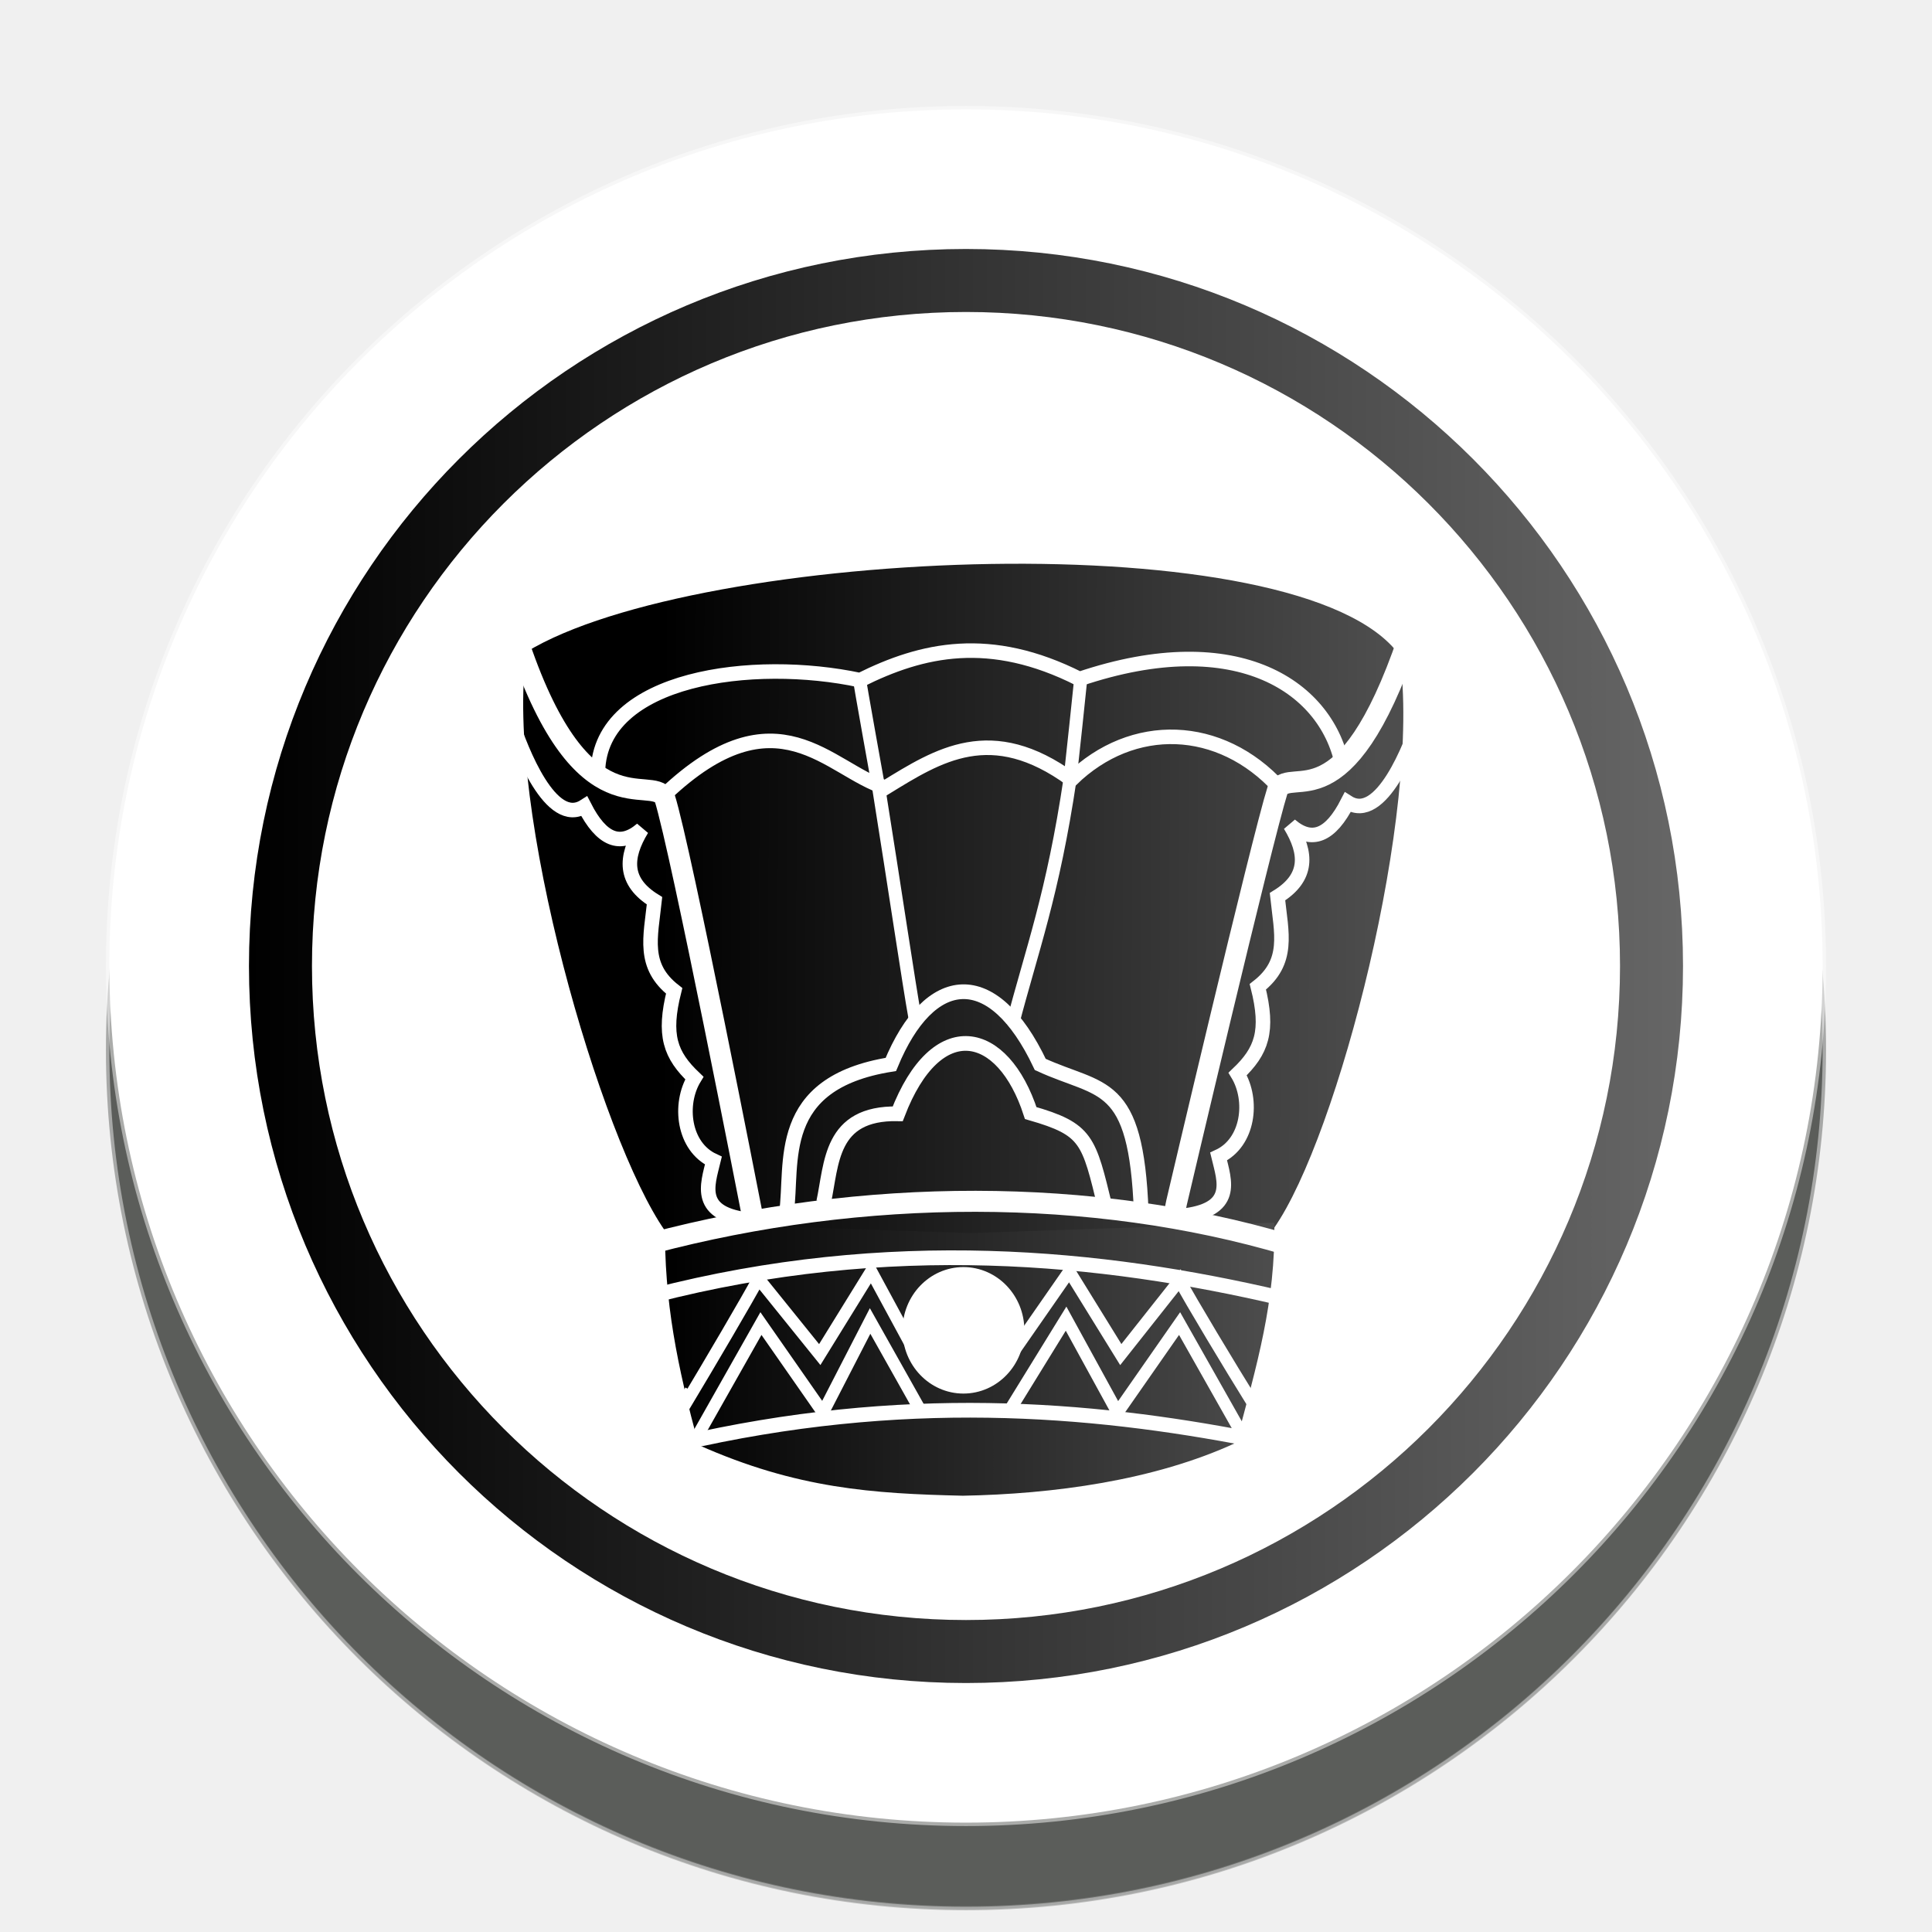
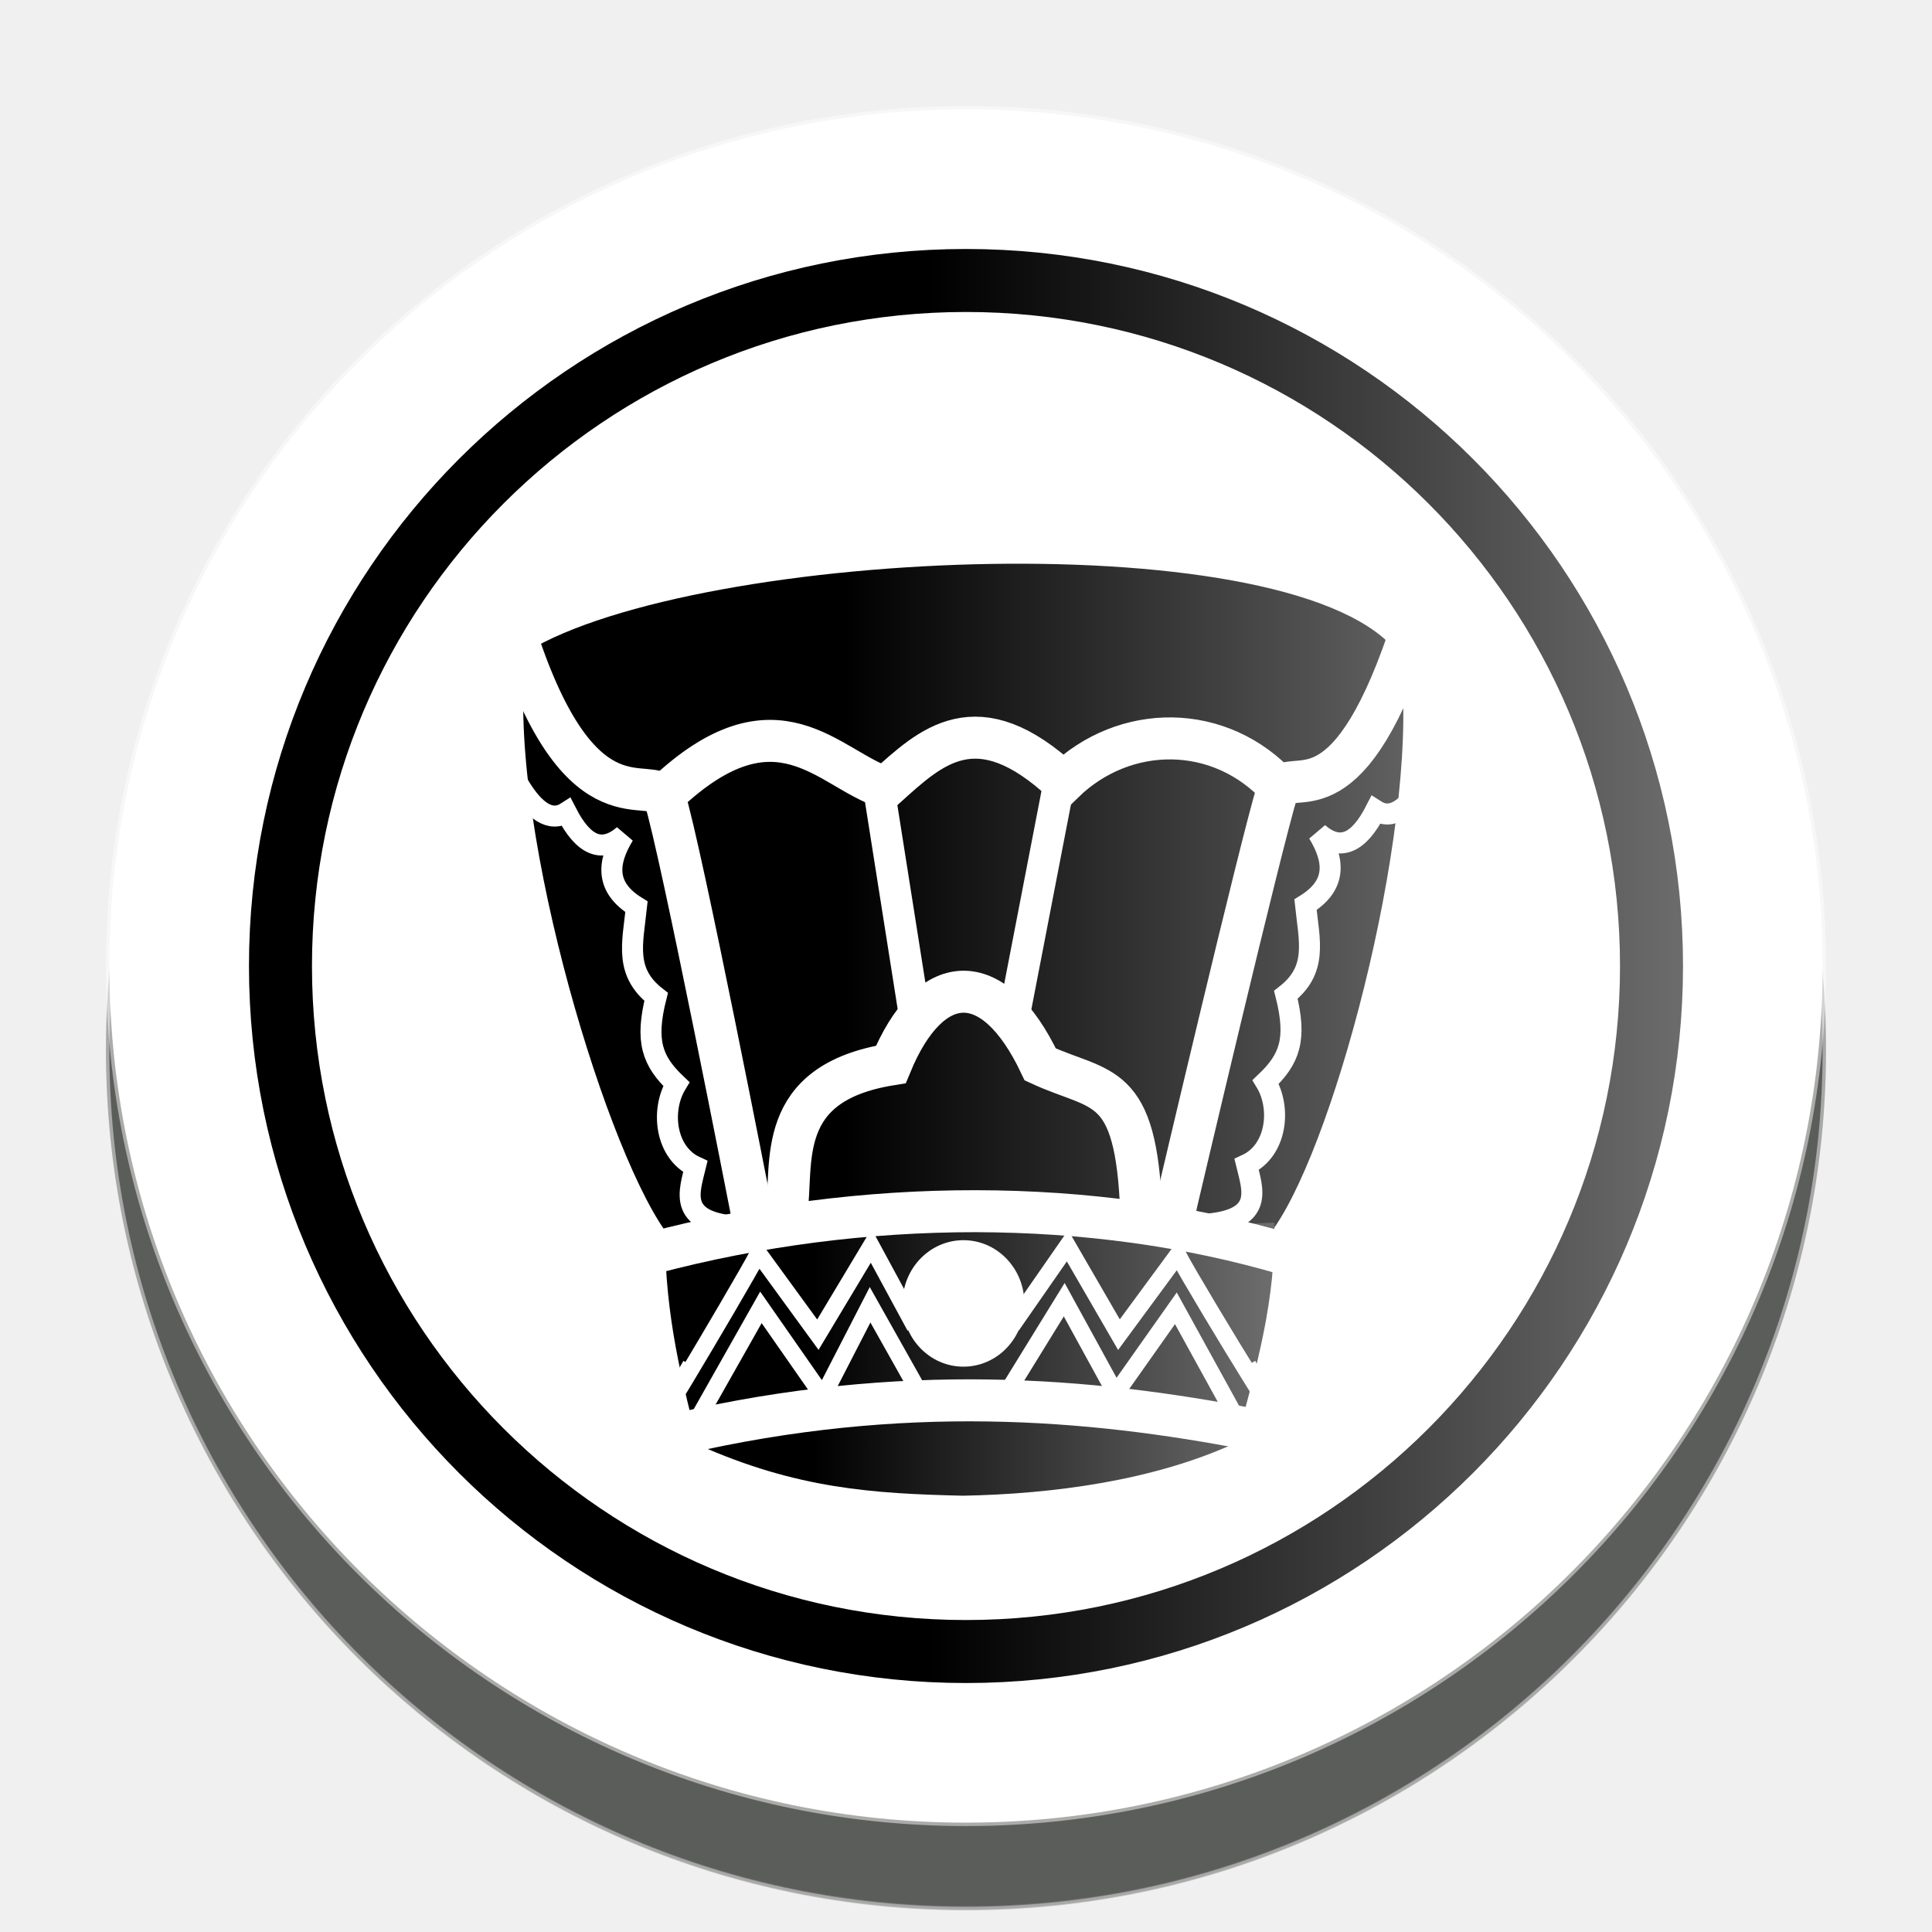
<svg xmlns="http://www.w3.org/2000/svg" xmlns:xlink="http://www.w3.org/1999/xlink" width="92" height="92" id="svg2" version="1.1">
  <defs id="defs10">
    <linearGradient id="linearGradient8103">
-       <stop style="stop-color:#000000;stop-opacity:1;" offset="0" id="stop8099" />
-       <stop style="stop-color:#666666;stop-opacity:1" offset="1" id="stop8101" />
+       <stop style="stop-color:#000000;stop-opacity:1" offset="0" id="stop8099" />
+       <stop style="stop-color:#b3b3b3;stop-opacity:1" offset="1" id="stop8101" />
    </linearGradient>
    <linearGradient id="linearGradient7692">
-       <stop style="stop-color:#000000;stop-opacity:1;" offset="0" id="stop7688" />
-       <stop style="stop-color:#4d4d4d;stop-opacity:1" offset="1" id="stop7690" />
+       <stop style="stop-color:#000000;stop-opacity:1" offset="0" id="stop7688" />
+       <stop style="stop-color:#b3b3b3;stop-opacity:1" offset="1" id="stop7690" />
    </linearGradient>
    <linearGradient id="linearGradient7676">
-       <stop style="stop-color:#000000;stop-opacity:1;" offset="0" id="stop7672" />
-       <stop style="stop-color:#4d4d4d;stop-opacity:1" offset="1" id="stop7674" />
+       <stop style="stop-color:#000000;stop-opacity:1" offset="0" id="stop7672" />
+       <stop style="stop-color:#b3b3b3;stop-opacity:1" offset="1" id="stop7674" />
    </linearGradient>
    <filter height="1.5" width="1.5" y="0" x="0" id="f1" color-interpolation-filters="sRGB">
      <feOffset id="feOffset3039" dy="0" dx="1" in="SourceAlpha" result="offOut" />
      <feGaussianBlur id="feGaussianBlur3041" stdDeviation="1" in="offOut" result="blurOut" />
    </filter>
    <linearGradient y2="1" x2="0" y1="0" x1="0" id="grad1">
      <stop id="stop3034" style="stop-color:rgb(255,255,255);stop-opacity:0.6" offset="20%" />
      <stop id="stop3036" style="stop-color:rgb(220,0,0);stop-opacity:0.5" offset="50%" />
    </linearGradient>
    <linearGradient y2="1" x2="0" y1="0" x1="0" id="grad0">
      <stop id="stop3029" style="stop-color:rgb(0,0,0);stop-opacity:0.3" offset="20%" />
      <stop id="stop3031" style="stop-color:rgb(0,0,0);stop-opacity:0.6" offset="100%" />
    </linearGradient>
    <filter style="color-interpolation-filters:sRGB;" id="filter18479">
      <feFlood flood-opacity="1" flood-color="rgb(91,93,90)" result="flood" id="feFlood18469" />
      <feComposite in="flood" in2="SourceGraphic" operator="in" result="composite1" id="feComposite18471" />
      <feGaussianBlur in="composite1" stdDeviation="0" result="blur" id="feGaussianBlur18473" />
      <feOffset dx="0" dy="4" result="offset" id="feOffset18475" />
      <feComposite in="SourceGraphic" in2="offset" operator="over" result="composite2" id="feComposite18477" />
    </filter>
-     <linearGradient xlink:href="#linearGradient7676" id="linearGradient7678" x1="33.754" y1="41.005" x2="63.396" y2="41.148" gradientUnits="userSpaceOnUse" />
-     <linearGradient xlink:href="#linearGradient7692" id="linearGradient7694" x1="33.925" y1="57.741" x2="59.083" y2="57.741" gradientUnits="userSpaceOnUse" />
-     <linearGradient xlink:href="#linearGradient8103" id="linearGradient8105" x1="11.238" y1="48.335" x2="79.525" y2="48.335" gradientUnits="userSpaceOnUse" />
+     <linearGradient xlink:href="#linearGradient7676" id="linearGradient7678" x1="41.346" y1="41.148" x2="84.301" y2="41.148" gradientUnits="userSpaceOnUse" gradientTransform="matrix(1.153655,0,0,1.153655,-7.474244,-1.890373)" />
+     <linearGradient xlink:href="#linearGradient7692" id="linearGradient7694" x1="40.011" y1="57.741" x2="71.192" y2="57.741" gradientUnits="userSpaceOnUse" gradientTransform="matrix(1.153655,0,0,1.153655,-7.474244,-1.890373)" />
+     <linearGradient xlink:href="#linearGradient8103" id="linearGradient8105" x1="43.653" y1="47.572" x2="103.169" y2="47.572" gradientUnits="userSpaceOnUse" />
  </defs>
  <g id="layer1" style="display:inline">
    <g id="g24262" transform="translate(0.6186409,-2.334744)" style="filter:url(#filter18479)">
      <g id="g25621">
        <circle style="color:#000000;display:inline;overflow:visible;visibility:visible;opacity:1;fill:#ffffff;fill-opacity:1;fill-rule:nonzero;stroke:#ffffff;stroke-width:0.326;stroke-linecap:round;stroke-linejoin:miter;stroke-miterlimit:10;stroke-dasharray:none;stroke-dashoffset:0;stroke-opacity:0.487;marker:none;enable-background:accumulate" id="circle4376-8-9" cx="45.381" cy="48.335" r="40.792" />
        <circle r="32.644" cy="48.335" cx="45.381" id="circle24066-6" style="color:#000000;display:inline;overflow:visible;visibility:visible;opacity:1;fill:none;fill-opacity:1;fill-rule:nonzero;stroke:url(#linearGradient8105);stroke-width:3;stroke-linecap:round;stroke-linejoin:miter;stroke-miterlimit:10;stroke-dasharray:none;stroke-dashoffset:0;stroke-opacity:1;marker:none;enable-background:accumulate" />
      </g>
    </g>
    <path style="display:inline;fill:none;stroke:#ffffff;stroke-width:0.6;stroke-linecap:butt;stroke-linejoin:miter;stroke-miterlimit:4;stroke-dasharray:none;stroke-opacity:1" d="m 53.381,55.674 c -0.109,-1.026 0.51,-3.475 3.775,-3.607 1.749,-3.263 4.572,-3.176 6.539,0 1.896,0.171 3.401,0.84 3.337,3.506" id="path8722-0" />
  </g>
  <g id="layer2" style="display:inline">
-     <g id="g8809" transform="translate(-0.08237249,3.813559)">
-       <g transform="matrix(1.153655,0,0,1.153655,-7.391871,-5.703933)" id="g7662">
-         <path style="fill:url(#linearGradient7678);fill-opacity:1;stroke:none;stroke-width:1;stroke-linecap:butt;stroke-linejoin:miter;stroke-miterlimit:4;stroke-dasharray:none;stroke-opacity:1" d="m 46.537,52.781 c -3.76,-0.092 -7.633,0.116 -12.61,-0.341 -2.651,-3.784 -6.648,-17.475 -5.715,-23.896 7.05,-4.294 32.041,-5.425 36.036,0.143 0.933,6.421 -2.534,19.863 -5.186,23.647" id="path7039" />
-         <path style="fill:url(#linearGradient7694);fill-opacity:1;stroke:none;stroke-width:0.541;stroke-linecap:butt;stroke-linejoin:miter;stroke-miterlimit:4;stroke-dasharray:none;stroke-opacity:1" d="m 33.928,52.106 c -0.043,3.269 0.509,5.912 1.39,9.181 4.054,1.802 7.186,2.004 10.906,2.09 3.72,-0.069 7.887,-0.621 11.273,-2.186 0.881,-3.269 1.627,-5.816 1.584,-9.085 l -12.555,0.43 z" id="path7043" />
-         <path style="fill:none;stroke:#ffffff;stroke-width:0.867;stroke-linecap:butt;stroke-linejoin:miter;stroke-opacity:1;stroke-miterlimit:4;stroke-dasharray:none" d="m 33.356,52.964 c 8.769,-2.327 18.212,-2.328 26.246,0.048" id="path7068" />
-         <path style="fill:none;stroke:#ffffff;stroke-width:0.541px;stroke-linecap:butt;stroke-linejoin:miter;stroke-opacity:1" d="m 51.113,29.421 c -0.012,0.151 -0.441,4.207 -0.462,4.348 -0.715,4.816 -1.593,7.112 -2.387,10.174" id="path7088" />
-         <path id="path7090" d="m 41.942,29.569 c 0.004,0.165 0.796,4.523 0.821,4.677 0.637,3.983 1.232,8.011 1.487,9.424" style="fill:none;stroke:#ffffff;stroke-width:0.541px;stroke-linecap:butt;stroke-linejoin:miter;stroke-opacity:1" />
-         <path id="path7094" d="m 33.451,55.118 c 9.75,-2.519 18.532,-1.628 25.888,0.095" style="fill:none;stroke:#ffffff;stroke-width:0.607;stroke-linecap:butt;stroke-linejoin:miter;stroke-opacity:1;stroke-miterlimit:4;stroke-dasharray:none" />
-         <path style="fill:none;stroke:#ffffff;stroke-width:0.607;stroke-linecap:butt;stroke-linejoin:miter;stroke-opacity:1;stroke-miterlimit:4;stroke-dasharray:none" d="M 34.504,61.235 C 43.723,59.099 51.445,59.754 58.119,61.045" id="path7096" />
-         <ellipse ry="2.192" rx="2.097" style="opacity:1;fill:#ffffff;fill-opacity:1;stroke:#ffffff;stroke-width:0.837;stroke-linecap:square;stroke-linejoin:miter;stroke-miterlimit:4;stroke-dasharray:none;stroke-opacity:1;paint-order:normal" id="path7098" cx="46.246" cy="56.55" />
-       </g>
-       <path id="path8714" d="m 24.82,26.931 c 3.032,8.877 6.223,6.091 6.91,7.233 0.798,2.55 4.12,19.604 4.12,19.604 l 0.165,0.825" style="fill:none;stroke:#ffffff;stroke-width:1;stroke-linecap:butt;stroke-linejoin:miter;stroke-miterlimit:4;stroke-dasharray:none;stroke-opacity:1" />
-       <path style="fill:none;stroke:#ffffff;stroke-width:1;stroke-linecap:butt;stroke-linejoin:miter;stroke-miterlimit:4;stroke-dasharray:none;stroke-opacity:1" d="m 67.138,26.62 c -3.032,8.877 -5.523,6.013 -6.21,7.155 -0.798,2.55 -4.82,19.682 -4.82,19.682 l -0.165,0.825" id="path8716" />
-       <path id="path8718" d="m 31.745,34.02 c 5.356,-5.076 7.816,-1.156 10.504,-0.33 2.519,-1.546 5.037,-3.166 8.854,-0.385 2.914,-2.839 7.089,-2.694 9.899,0.385" style="fill:none;stroke:#ffffff;stroke-width:0.692;stroke-linecap:butt;stroke-linejoin:miter;stroke-miterlimit:4;stroke-dasharray:none;stroke-opacity:1" />
-       <path id="path8720" d="m 28.555,32.92 c 0.113,-4.499 7.416,-5.432 12.484,-4.345 2.958,-1.477 6.182,-2.214 10.449,-0.055 7.582,-2.557 11.864,0.439 12.539,4.235" style="fill:none;stroke:#ffffff;stroke-width:0.692;stroke-linecap:butt;stroke-linejoin:miter;stroke-miterlimit:4;stroke-dasharray:none;stroke-opacity:1" />
-       <path id="path8722" d="m 37.533,53.951 c 0.33,-2.365 -0.599,-6.183 4.97,-7.077 1.838,-4.457 4.858,-4.775 7.116,0 2.925,1.346 4.571,0.652 4.808,7.045" style="display:inline;fill:none;stroke:#ffffff;stroke-width:0.7;stroke-linecap:butt;stroke-linejoin:miter;stroke-miterlimit:4;stroke-dasharray:none;stroke-opacity:1" />
-       <path style="display:inline;fill:none;stroke:#ffffff;stroke-width:0.7;stroke-linecap:butt;stroke-linejoin:miter;stroke-miterlimit:4;stroke-dasharray:none;stroke-opacity:1" d="m 39.304,53.432 c 0.396,-1.835 0.293,-4.266 3.527,-4.208 1.846,-4.8 5.011,-4.11 6.333,-0.035 2.698,0.777 2.758,1.259 3.552,4.519" id="path8749" />
-       <path id="path8751" d="m 24.431,30.5 c 0.453,1.39 1.886,5.104 3.478,4.086 0.817,1.599 1.707,1.97 2.736,1.084 -0.818,1.348 -0.864,2.502 0.605,3.41 -0.187,1.755 -0.585,3.104 0.935,4.29 -0.534,2.117 -0.187,3.059 0.962,4.152 -0.758,1.246 -0.524,3.27 0.907,3.932 -0.286,1.181 -0.83,2.571 1.815,2.832" style="display:inline;fill:none;stroke:#ffffff;stroke-width:0.692;stroke-linecap:butt;stroke-linejoin:miter;stroke-miterlimit:4;stroke-dasharray:none;stroke-opacity:1" />
-       <path style="display:inline;fill:none;stroke:#ffffff;stroke-width:0.692;stroke-linecap:butt;stroke-linejoin:miter;stroke-miterlimit:4;stroke-dasharray:none;stroke-opacity:1" d="m 67.734,30.306 c -0.453,1.39 -1.886,5.104 -3.478,4.086 -0.817,1.599 -1.707,1.97 -2.736,1.084 0.818,1.348 0.864,2.502 -0.605,3.41 0.187,1.755 0.585,3.104 -0.935,4.29 0.534,2.117 0.187,3.059 -0.962,4.152 0.758,1.246 0.524,3.27 -0.907,3.932 0.286,1.181 0.83,2.571 -1.815,2.832" id="path8754" />
-       <path id="path8756" d="m 33.284,64.579 3.033,-5.366 2.955,4.239 2.244,-4.362 2.394,4.259" style="display:inline;fill:none;stroke:#ffffff;stroke-width:0.577;stroke-linecap:butt;stroke-linejoin:miter;stroke-miterlimit:4;stroke-dasharray:none;stroke-opacity:1" />
-       <path style="display:inline;fill:none;stroke:#ffffff;stroke-width:0.577;stroke-linecap:butt;stroke-linejoin:miter;stroke-miterlimit:4;stroke-dasharray:none;stroke-opacity:1" d="m 32.973,62.401 c -4.002,6.97 2.191,-3.383 3.228,-5.327 l 2.917,3.616 2.45,-3.966 2.085,3.852" id="path8759" />
-       <path style="display:inline;fill:none;stroke:#ffffff;stroke-width:0.577;stroke-linecap:butt;stroke-linejoin:miter;stroke-miterlimit:4;stroke-dasharray:none;stroke-opacity:1" d="m 59.286,64.579 -3.033,-5.366 -2.955,4.239 -2.45,-4.472 -2.683,4.355" id="path8761" />
-       <path id="path8763" d="m 59.597,62.401 c 4.002,6.97 -2.307,-3.305 -3.344,-5.25 l -2.8,3.539 -2.45,-3.966 -2.649,3.811" style="display:inline;fill:none;stroke:#ffffff;stroke-width:0.577;stroke-linecap:butt;stroke-linejoin:miter;stroke-miterlimit:4;stroke-dasharray:none;stroke-opacity:1" />
-     </g>
+     <path style="fill:url(#linearGradient7678);fill-opacity:1;stroke:none;stroke-width:1.154;stroke-linecap:butt;stroke-linejoin:miter;stroke-miterlimit:4;stroke-dasharray:none;stroke-opacity:1" d="m 46.214,59 c -4.338,-0.106 -8.806,0.134 -14.547,-0.394 -3.058,-4.365 -7.67,-20.161 -6.593,-27.568 8.134,-4.954 36.964,-6.258 41.573,0.165 1.076,7.408 -2.924,22.915 -5.982,27.28" id="path7039" />
+     <path style="fill:url(#linearGradient7694);fill-opacity:1;stroke:none;stroke-width:0.624;stroke-linecap:butt;stroke-linejoin:miter;stroke-miterlimit:4;stroke-dasharray:none;stroke-opacity:1" d="m 31.666,58.222 c -0.05,3.771 0.587,6.82 1.604,10.591 4.677,2.079 8.29,2.312 12.582,2.411 4.292,-0.08 9.098,-0.717 13.006,-2.521 1.017,-3.771 1.877,-6.71 1.828,-10.481 l -14.484,0.496 z" id="path7043" />
+     <path style="fill:none;stroke:#ffffff;stroke-width:2;stroke-linecap:butt;stroke-linejoin:miter;stroke-miterlimit:4;stroke-dasharray:none;stroke-opacity:1" d="m 31.007,59.683 c 10.116,-2.684 21.01,-2.685 30.279,0.055" id="path7068" />
+     <path style="fill:none;stroke:#ffffff;stroke-width:1.5;stroke-linecap:butt;stroke-linejoin:miter;stroke-miterlimit:4;stroke-dasharray:none;stroke-opacity:1" d="M 50.483,37.019 48.206,48.804" id="path7088" />
+     <path id="path7090" d="m 41.859,37.618 1.716,10.872" style="fill:none;stroke:#ffffff;stroke-width:1.5;stroke-linecap:butt;stroke-linejoin:miter;stroke-miterlimit:4;stroke-dasharray:none;stroke-opacity:1" />
+     <path style="fill:none;stroke:#ffffff;stroke-width:2;stroke-linecap:butt;stroke-linejoin:miter;stroke-miterlimit:4;stroke-dasharray:none;stroke-opacity:1" d="M 32.332,68.282 C 42.967,65.817 51.875,66.573 59.575,68.062" id="path7096" />
+     <ellipse ry="2.529" rx="2.419" style="opacity:1;fill:#ffffff;fill-opacity:1;stroke:#ffffff;stroke-width:0.965;stroke-linecap:square;stroke-linejoin:miter;stroke-miterlimit:4;stroke-dasharray:none;stroke-opacity:1;paint-order:normal" id="path7098" cx="45.878" cy="62.068" />
+     <path style="fill:none;stroke:#ffffff;stroke-width:2;stroke-linecap:butt;stroke-linejoin:miter;stroke-miterlimit:4;stroke-dasharray:none;stroke-opacity:1" d="m 24.737,30.744 c 3.032,8.877 6.223,6.091 6.91,7.233 0.798,2.55 4.12,19.604 4.12,19.604 l 0.165,0.825" id="path8714" />
+     <path id="path8716" d="m 67.056,30.433 c -3.032,8.877 -5.523,6.013 -6.21,7.155 C 60.048,40.139 56.026,57.271 56.026,57.271 l -0.165,0.825" style="fill:none;stroke:#ffffff;stroke-width:2;stroke-linecap:butt;stroke-linejoin:miter;stroke-miterlimit:4;stroke-dasharray:none;stroke-opacity:1" />
+     <path style="fill:none;stroke:#ffffff;stroke-width:2;stroke-linecap:butt;stroke-linejoin:miter;stroke-miterlimit:4;stroke-dasharray:none;stroke-opacity:1" d="m 31.663,37.833 c 5.356,-5.076 7.816,-1.156 10.504,-0.33 2.151,-1.937 4.338,-4.087 8.473,-0.242 2.914,-2.839 7.471,-2.837 10.28,0.242" id="path8718" />
+     <path style="display:inline;fill:none;stroke:#ffffff;stroke-width:2;stroke-linecap:butt;stroke-linejoin:miter;stroke-miterlimit:4;stroke-dasharray:none;stroke-opacity:1" d="m 37.451,57.765 c 0.33,-2.365 -0.599,-6.183 4.97,-7.077 1.838,-4.457 4.858,-4.775 7.116,0 2.925,1.346 4.571,0.652 4.808,7.045" id="path8722" />
+     <path style="display:inline;fill:none;stroke:#ffffff;stroke-width:1;stroke-linecap:butt;stroke-linejoin:miter;stroke-miterlimit:4;stroke-dasharray:none;stroke-opacity:1" d="m 23.49,34.6 c 0.453,1.39 1.886,5.104 3.478,4.086 0.817,1.599 1.707,1.97 2.736,1.084 -0.818,1.348 -0.864,2.502 0.605,3.41 -0.187,1.755 -0.585,3.104 0.935,4.29 -0.534,2.117 -0.187,3.059 0.962,4.152 -0.758,1.246 -0.524,3.27 0.907,3.932 -0.286,1.181 -0.83,2.571 1.815,2.832" id="path8751" />
+     <path id="path8754" d="m 68.986,34.501 c -0.453,1.39 -1.886,5.104 -3.478,4.086 -0.817,1.599 -1.707,1.97 -2.736,1.084 0.818,1.348 0.864,2.502 -0.605,3.41 0.187,1.755 0.585,3.104 -0.935,4.29 0.534,2.117 0.187,3.059 -0.962,4.152 0.758,1.246 0.524,3.27 -0.907,3.932 0.286,1.181 0.83,2.571 -1.815,2.832" style="display:inline;fill:none;stroke:#ffffff;stroke-width:1;stroke-linecap:butt;stroke-linejoin:miter;stroke-miterlimit:4;stroke-dasharray:none;stroke-opacity:1" />
+     <path style="display:inline;fill:none;stroke:#ffffff;stroke-width:0.8;stroke-linecap:butt;stroke-linejoin:miter;stroke-miterlimit:4;stroke-dasharray:none;stroke-opacity:1" d="m 33.201,67.621 3.033,-5.366 2.955,4.239 2.244,-4.362 2.394,4.259" id="path8756" />
+     <path id="path8759" d="m 32.89,65.001 c -4.002,6.97 2.191,-3.383 3.228,-5.327 l 2.828,3.882 2.538,-4.232 2.085,3.852" style="display:inline;fill:none;stroke:#ffffff;stroke-width:0.8;stroke-linecap:butt;stroke-linejoin:miter;stroke-miterlimit:4;stroke-dasharray:none;stroke-opacity:1" />
+     <path id="path8761" d="m 58.85,67.49 -2.856,-5.19 -2.867,4.062 -2.45,-4.472 -2.683,4.355" style="display:inline;fill:none;stroke:#ffffff;stroke-width:0.8;stroke-linecap:butt;stroke-linejoin:miter;stroke-miterlimit:4;stroke-dasharray:none;stroke-opacity:1" />
+     <path style="display:inline;fill:none;stroke:#ffffff;stroke-width:0.8;stroke-linecap:butt;stroke-linejoin:miter;stroke-miterlimit:4;stroke-dasharray:none;stroke-opacity:1" d="m 59.427,65.001 c 4.002,6.97 -2.307,-3.305 -3.344,-5.25 l -2.8,3.804 -2.45,-4.232 -2.649,3.811" id="path8763" />
  </g>
</svg>
